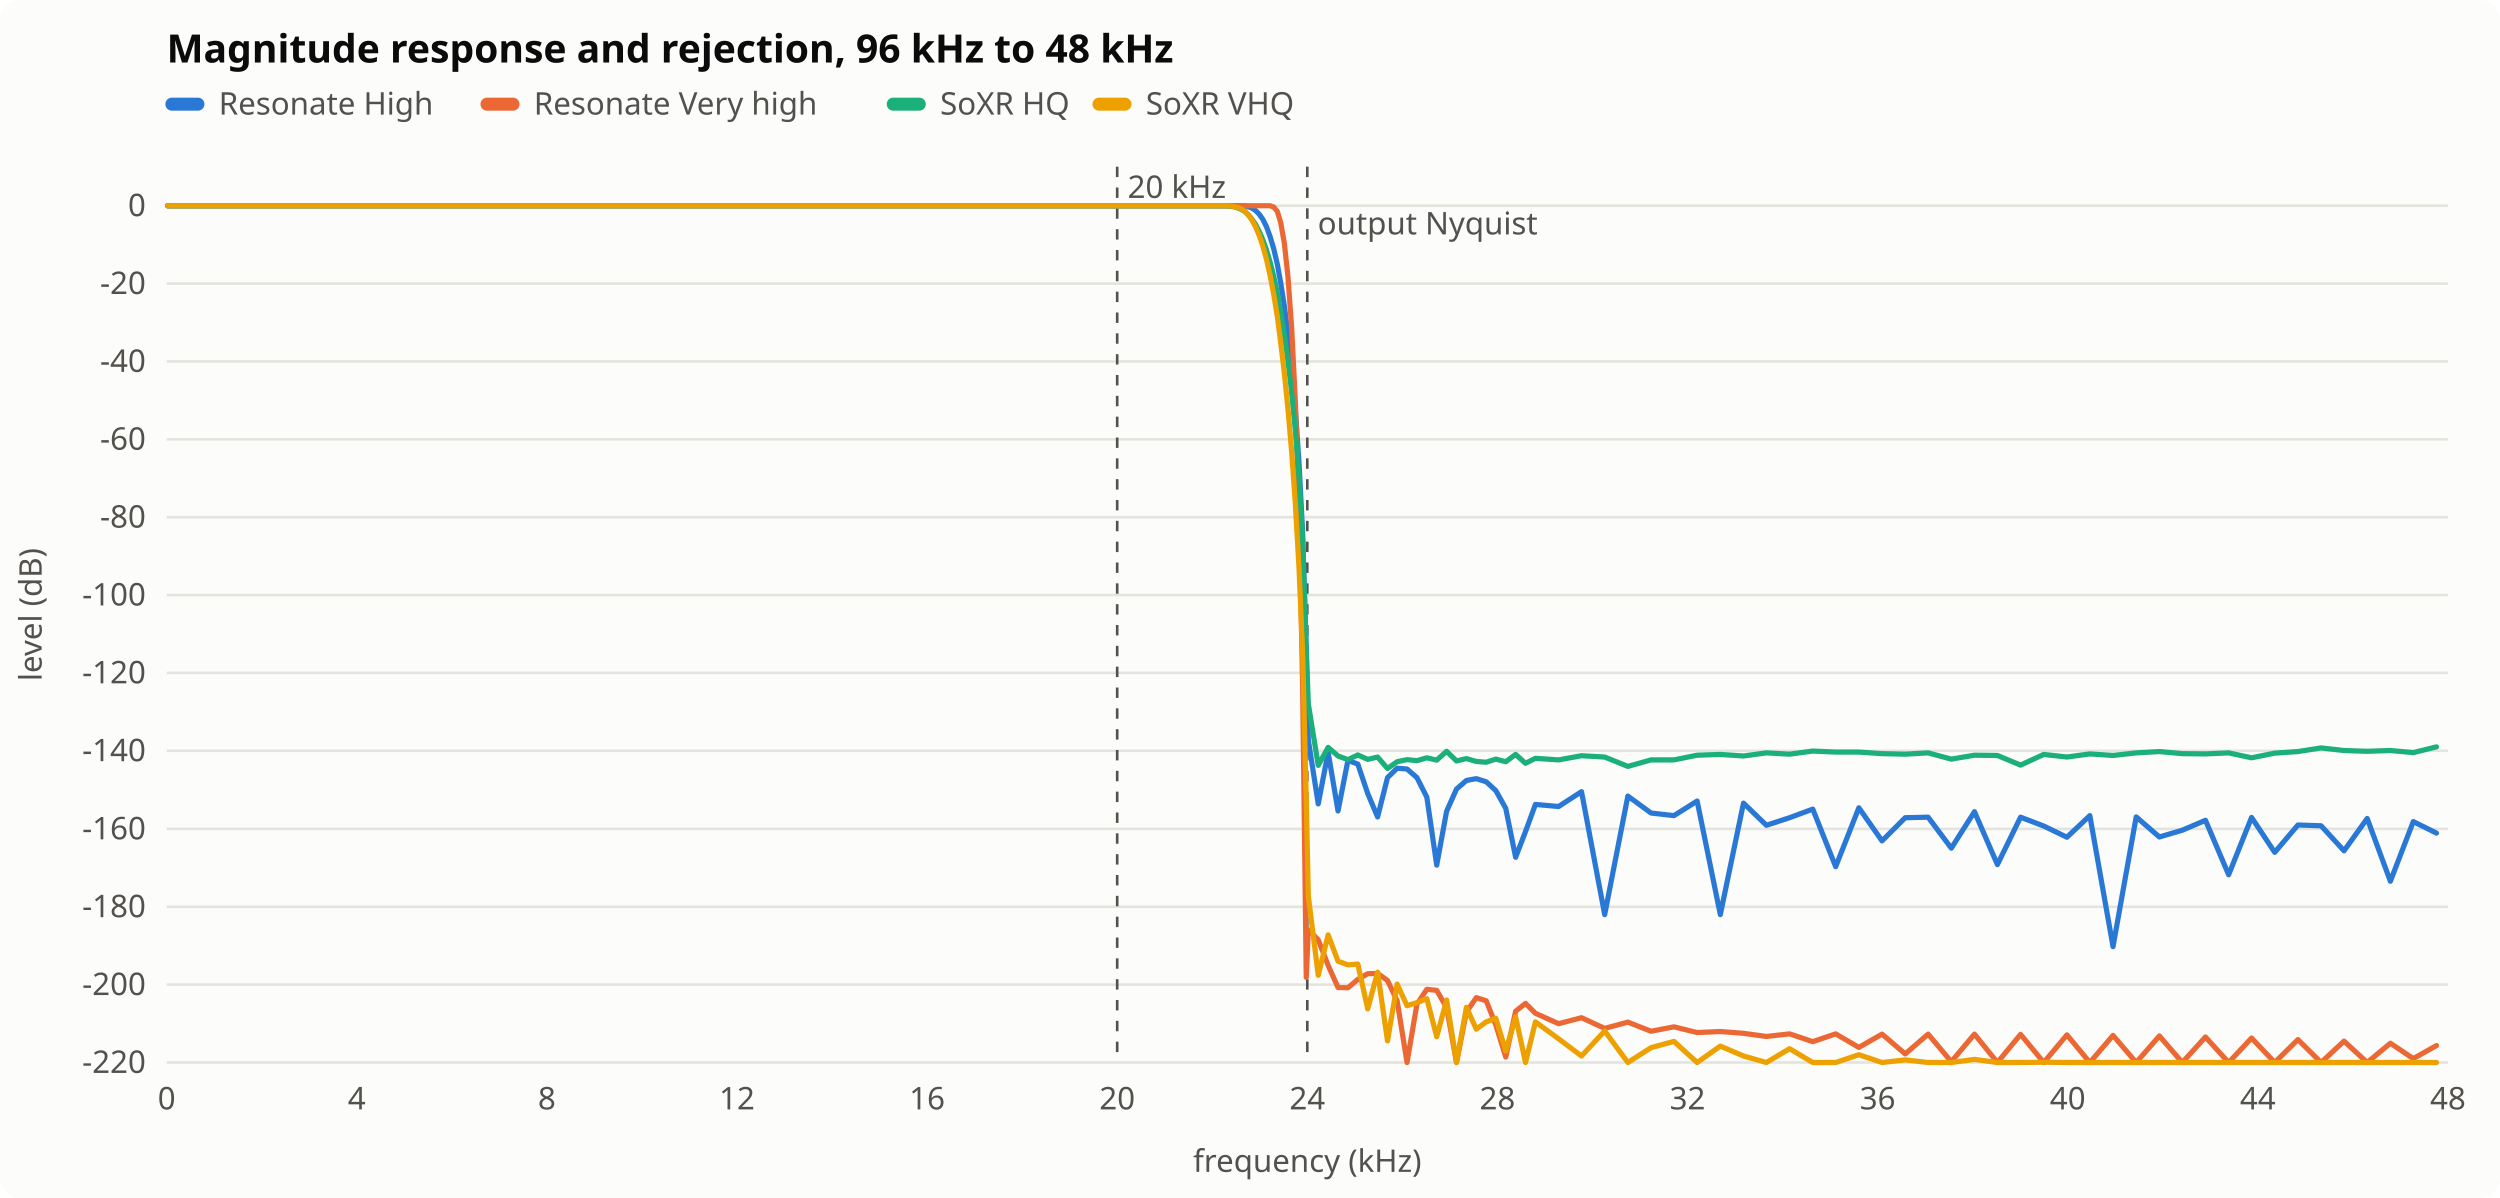
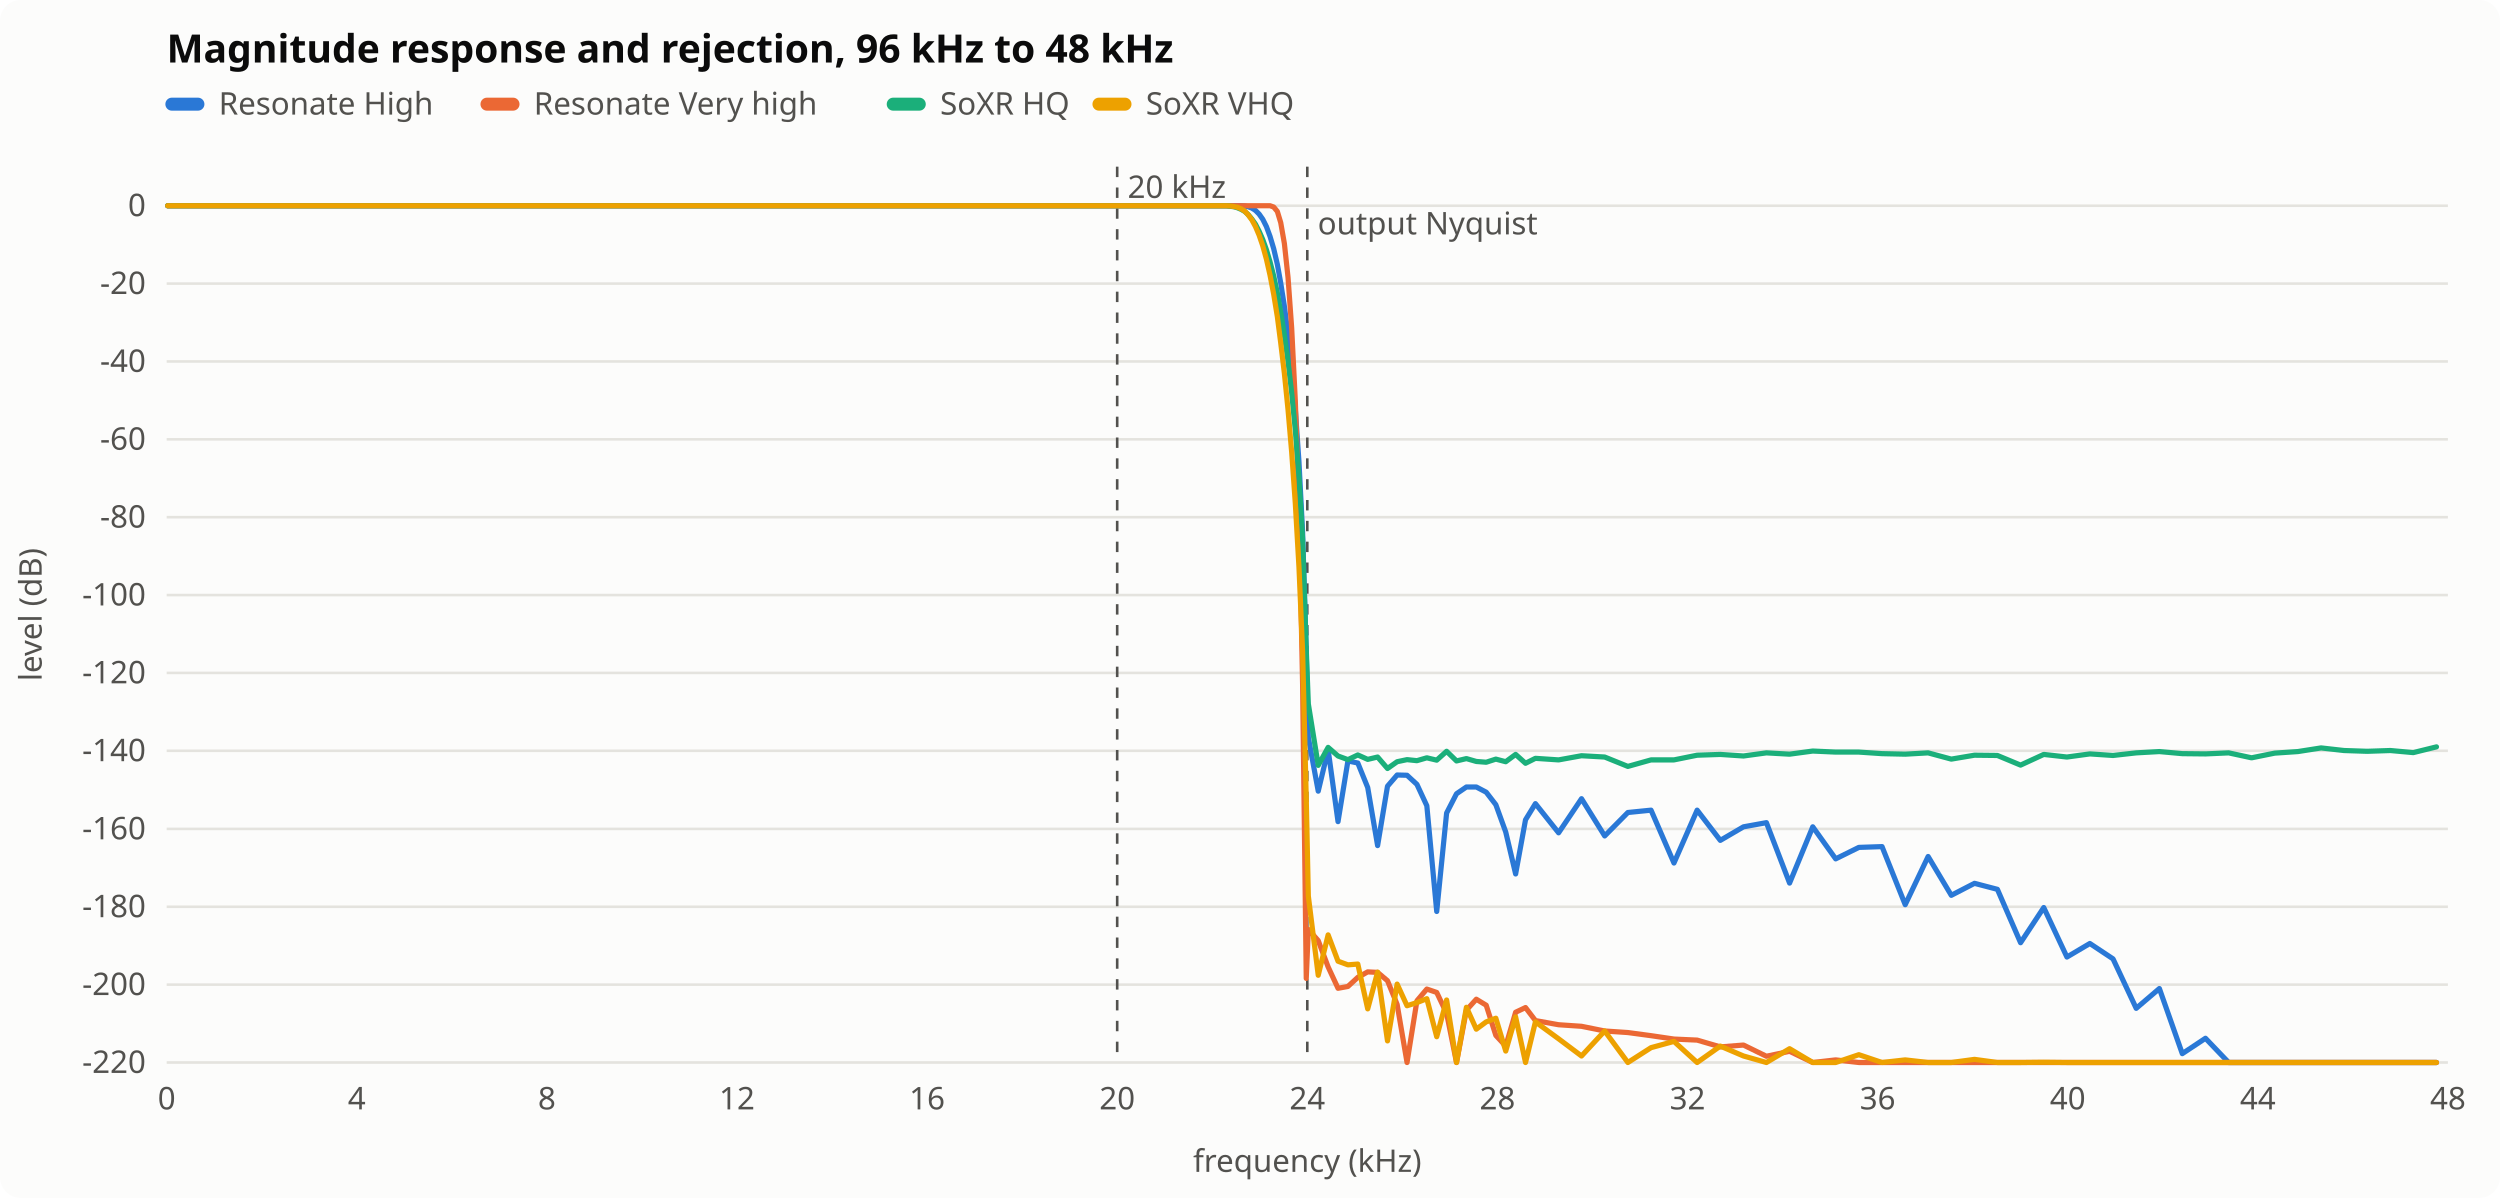
<svg xmlns="http://www.w3.org/2000/svg" viewBox="0 0 960 460" width="960" height="460" role="img" aria-label="Magnitude response and rejection, 96 kHz to 48 kHz">
  <style>
.surface { fill: #fcfcfb; }
text { fill: #52514e; font: 12px system-ui, sans-serif; }
.title { fill: #0b0b0b; font-size: 15px; font-weight: 600; }
.grid { stroke: #e4e3de; stroke-width: 1; }
.marker { stroke: #52514e; stroke-width: 1; stroke-dasharray: 4 4; }
.line { fill: none; stroke-width: 2; stroke-linejoin: round; stroke-linecap: round; }
.one { stroke: #2a78d6; fill: #2a78d6; }
.two { stroke: #eb6834; fill: #eb6834; }
.three { stroke: #1baf7a; fill: #1baf7a; }
.four { stroke: #eda100; fill: #eda100; }
.line.one, .line.two, .line.three, .line.four { fill: none; }
@media (prefers-color-scheme: dark) {
  .surface { fill: #1a1a19; }
  text { fill: #c3c2b7; }
  .title { fill: #f0efec; }
  .grid { stroke: #34332f; }
  .marker { stroke: #c3c2b7; }
  .one { stroke: #3987e5; fill: #3987e5; }
  .two { stroke: #d95926; fill: #d95926; }
  .three { stroke: #199e70; fill: #199e70; }
  .four { stroke: #c98500; fill: #c98500; }
  .line.one, .line.two, .line.three, .line.four { fill: none; }
}
</style>
  <rect class="surface" width="960" height="460" rx="8" />
  <text class="title" x="64" y="24">Magnitude response and rejection, 96 kHz to 48 kHz</text>
  <rect class="one" x="64" y="38" width="14" height="4" rx="2" />
  <text x="84" y="44">Resonate High</text>
  <rect class="two" x="185" y="38" width="14" height="4" rx="2" />
  <text x="205" y="44">Resonate Very high</text>
  <rect class="three" x="341" y="38" width="14" height="4" rx="2" />
  <text x="361" y="44">SoXR HQ</text>
  <rect class="four" x="420" y="38" width="14" height="4" rx="2" />
  <text x="440" y="44">SoXR VHQ</text>
  <line class="grid" x1="64" x2="940" y1="408.0" y2="408.0" />
  <text x="56" y="412.0" text-anchor="end">-220</text>
  <line class="grid" x1="64" x2="940" y1="378.1" y2="378.1" />
  <text x="56" y="382.1" text-anchor="end">-200</text>
  <line class="grid" x1="64" x2="940" y1="348.2" y2="348.2" />
  <text x="56" y="352.2" text-anchor="end">-180</text>
  <line class="grid" x1="64" x2="940" y1="318.3" y2="318.3" />
  <text x="56" y="322.3" text-anchor="end">-160</text>
  <line class="grid" x1="64" x2="940" y1="288.3" y2="288.3" />
  <text x="56" y="292.3" text-anchor="end">-140</text>
  <line class="grid" x1="64" x2="940" y1="258.4" y2="258.4" />
  <text x="56" y="262.4" text-anchor="end">-120</text>
  <line class="grid" x1="64" x2="940" y1="228.5" y2="228.5" />
  <text x="56" y="232.5" text-anchor="end">-100</text>
  <line class="grid" x1="64" x2="940" y1="198.6" y2="198.6" />
  <text x="56" y="202.6" text-anchor="end">-80</text>
  <line class="grid" x1="64" x2="940" y1="168.7" y2="168.7" />
  <text x="56" y="172.7" text-anchor="end">-60</text>
  <line class="grid" x1="64" x2="940" y1="138.8" y2="138.8" />
  <text x="56" y="142.8" text-anchor="end">-40</text>
  <line class="grid" x1="64" x2="940" y1="108.9" y2="108.9" />
  <text x="56" y="112.9" text-anchor="end">-20</text>
  <line class="grid" x1="64" x2="940" y1="79.0" y2="79.0" />
  <text x="56" y="83.0" text-anchor="end">0</text>
  <text x="64.0" y="426" text-anchor="middle">0</text>
  <text x="137.0" y="426" text-anchor="middle">4</text>
  <text x="210.0" y="426" text-anchor="middle">8</text>
  <text x="283.0" y="426" text-anchor="middle">12</text>
  <text x="356.0" y="426" text-anchor="middle">16</text>
  <text x="429.0" y="426" text-anchor="middle">20</text>
  <text x="502.0" y="426" text-anchor="middle">24</text>
  <text x="575.0" y="426" text-anchor="middle">28</text>
  <text x="648.0" y="426" text-anchor="middle">32</text>
  <text x="721.0" y="426" text-anchor="middle">36</text>
  <text x="794.0" y="426" text-anchor="middle">40</text>
  <text x="867.0" y="426" text-anchor="middle">44</text>
  <text x="940.0" y="426" text-anchor="middle">48</text>
  <text x="502" y="450" text-anchor="middle">frequency (kHz)</text>
  <text x="16" y="236" transform="rotate(-90 16 236)" text-anchor="middle">level (dB)</text>
  <line class="marker" x1="429.0" x2="429.0" y1="64" y2="408" />
  <text x="433.0" y="76">20 kHz</text>
  <line class="marker" x1="502.0" x2="502.0" y1="64" y2="408" />
  <text x="506.0" y="90">output Nyquist</text>
-   <polyline class="line one" points="64.4,79.0 64.4,79.0 64.5,79.0 64.5,79.0 64.6,79.0 64.6,79.0 64.7,79.0 64.8,79.0 64.9,79.0 65.0,79.0 65.1,79.0 65.2,79.0 65.4,79.0 65.5,79.0 65.7,79.0 65.9,79.0 66.1,79.0 66.4,79.0 66.6,79.0 66.9,79.0 67.3,79.0 67.7,79.0 68.1,79.0 68.6,79.0 69.1,79.0 69.7,79.0 70.4,79.0 71.1,79.0 71.9,79.0 72.9,79.0 73.9,79.0 75.0,79.0 76.3,79.0 77.7,79.0 79.3,79.0 81.1,79.0 82.2,79.0 83.1,79.0 85.3,79.0 87.8,79.0 90.6,79.0 93.7,79.0 97.1,79.0 101.0,79.0 105.3,79.0 110.1,79.0 115.4,79.0 121.4,79.0 128.1,79.0 135.5,79.0 143.9,79.0 153.1,79.0 163.5,79.0 175.1,79.0 188.0,79.0 202.4,79.0 218.5,79.0 236.4,79.0 256.5,79.0 278.8,79.0 303.8,79.0 331.7,79.0 362.8,79.0 397.5,79.0 429.0,79.0 436.3,79.0 437.7,79.0 439.1,79.0 440.5,79.0 441.9,79.0 443.2,79.0 444.6,79.0 446.0,79.0 447.4,79.0 448.8,79.0 450.2,79.0 451.6,79.0 453.0,79.0 454.4,79.0 455.7,79.0 457.1,79.0 458.5,79.0 459.9,79.0 461.3,79.0 462.7,79.0 464.1,79.0 465.5,79.0 466.8,79.0 468.2,79.0 469.6,79.0 471.0,79.0 472.4,79.0 473.8,79.0 475.2,79.0 476.6,79.0 478.0,79.1 479.3,79.4 480.7,79.9 482.1,80.8 483.5,82.2 484.9,84.2 486.3,87.0 487.7,90.8 489.1,95.5 490.5,101.5 491.8,108.7 493.2,117.6 494.6,128.3 496.0,141.3 497.4,157.2 498.8,177.3 500.2,204.4 501.6,250.6 502.4,284.2 506.2,308.7 510.0,288.9 513.8,311.4 517.6,292.0 521.4,293.4 525.2,304.7 529.0,313.7 532.8,298.6 536.5,295.0 540.3,295.3 544.1,298.6 547.9,306.1 551.7,332.2 555.5,311.5 559.3,303.0 563.1,299.7 566.9,299.0 570.7,300.2 574.4,303.6 578.2,310.4 582.0,329.2 585.8,319.3 589.6,308.9 598.5,309.7 607.3,304.0 616.2,351.2 625.1,305.7 634.0,312.2 642.8,313.2 651.7,307.6 660.6,351.2 669.5,308.4 678.3,316.9 687.2,314.0 696.1,310.7 704.9,332.8 713.8,310.2 722.7,322.9 731.6,314.0 740.4,313.8 749.3,325.7 758.2,311.7 767.0,332.0 775.9,313.8 784.8,317.2 793.7,321.5 802.5,313.2 811.4,363.5 820.3,313.7 829.2,321.4 838.0,318.8 846.9,315.0 855.8,335.9 864.6,313.9 873.5,327.3 882.4,316.8 891.3,317.1 900.1,326.7 909.0,314.3 917.9,338.4 926.7,315.5 935.6,319.9" />
-   <polyline class="line two" points="64.4,79.0 64.4,79.0 64.5,79.0 64.5,79.0 64.6,79.0 64.6,79.0 64.7,79.0 64.8,79.0 64.9,79.0 65.0,79.0 65.1,79.0 65.2,79.0 65.4,79.0 65.5,79.0 65.7,79.0 65.9,79.0 66.1,79.0 66.4,79.0 66.6,79.0 66.9,79.0 67.3,79.0 67.7,79.0 68.1,79.0 68.6,79.0 69.1,79.0 69.7,79.0 70.4,79.0 71.1,79.0 71.9,79.0 72.9,79.0 73.9,79.0 75.0,79.0 76.3,79.0 77.7,79.0 79.3,79.0 81.1,79.0 82.2,79.0 83.1,79.0 85.3,79.0 87.8,79.0 90.6,79.0 93.7,79.0 97.1,79.0 101.0,79.0 105.3,79.0 110.1,79.0 115.4,79.0 121.4,79.0 128.1,79.0 135.5,79.0 143.9,79.0 153.1,79.0 163.5,79.0 175.1,79.0 188.0,79.0 202.4,79.0 218.5,79.0 236.4,79.0 256.5,79.0 278.8,79.0 303.8,79.0 331.7,79.0 362.8,79.0 397.5,79.0 429.0,79.0 436.3,79.0 437.7,79.0 439.1,79.0 440.5,79.0 441.9,79.0 443.2,79.0 444.6,79.0 446.0,79.0 447.4,79.0 448.8,79.0 450.2,79.0 451.6,79.0 453.0,79.0 454.4,79.0 455.7,79.0 457.1,79.0 458.5,79.0 459.9,79.0 461.3,79.0 462.7,79.0 464.1,79.0 465.5,79.0 466.8,79.0 468.2,79.0 469.6,79.0 471.0,79.0 472.4,79.0 473.8,79.0 475.2,79.0 476.6,79.0 478.0,79.0 479.3,79.0 480.7,79.0 482.1,79.0 483.5,79.0 484.9,79.0 486.3,79.0 487.7,79.0 489.1,79.5 490.5,81.2 491.8,85.5 493.2,93.5 494.6,106.5 496.0,125.9 497.4,153.9 498.8,194.7 500.2,263.0 501.6,375.3 502.4,357.0 506.2,360.9 510.0,370.7 513.8,379.2 517.6,379.3 521.4,376.1 525.2,373.9 529.0,373.8 532.8,376.5 536.5,384.3 540.3,408.0 544.1,385.6 547.9,379.9 551.7,380.3 555.5,386.9 559.3,408.0 563.1,388.6 566.9,383.1 570.7,384.3 574.4,393.6 578.2,405.9 582.0,388.3 585.8,385.3 589.6,389.1 598.5,393.1 607.3,390.8 616.2,394.9 625.1,392.5 634.0,396.0 642.8,394.3 651.7,396.5 660.6,396.1 669.5,396.8 678.3,398.0 687.2,397.0 696.1,400.0 704.9,397.0 713.8,402.2 722.7,397.1 731.6,404.7 740.4,397.1 749.3,407.7 758.2,397.1 767.0,408.0 775.9,397.2 784.8,408.0 793.7,397.4 802.5,408.0 811.4,397.6 820.3,408.0 829.2,397.8 838.0,408.0 846.9,398.2 855.8,408.0 864.6,398.6 873.5,408.0 882.4,399.2 891.3,408.0 900.1,399.8 909.0,408.0 917.9,400.6 926.7,406.5 935.6,401.5" />
+   <polyline class="line one" points="64.4,79.0 64.4,79.0 64.5,79.0 64.5,79.0 64.6,79.0 64.6,79.0 64.7,79.0 64.8,79.0 64.9,79.0 65.0,79.0 65.1,79.0 65.2,79.0 65.4,79.0 65.5,79.0 65.7,79.0 65.9,79.0 66.1,79.0 66.4,79.0 66.6,79.0 66.9,79.0 67.3,79.0 67.7,79.0 68.1,79.0 68.6,79.0 69.1,79.0 69.7,79.0 70.4,79.0 71.1,79.0 71.9,79.0 72.9,79.0 73.9,79.0 75.0,79.0 76.3,79.0 77.7,79.0 79.3,79.0 81.1,79.0 82.2,79.0 83.1,79.0 85.3,79.0 87.8,79.0 90.6,79.0 93.7,79.0 97.1,79.0 101.0,79.0 105.3,79.0 110.1,79.0 115.4,79.0 121.4,79.0 128.1,79.0 135.5,79.0 143.9,79.0 153.1,79.0 163.5,79.0 175.1,79.0 188.0,79.0 202.4,79.0 218.5,79.0 236.4,79.0 256.5,79.0 278.8,79.0 303.8,79.0 331.7,79.0 362.8,79.0 397.5,79.0 429.0,79.0 436.3,79.0 437.7,79.0 439.1,79.0 440.5,79.0 441.9,79.0 443.2,79.0 444.6,79.0 446.0,79.0 447.4,79.0 448.8,79.0 450.2,79.0 451.6,79.0 453.0,79.0 454.4,79.0 455.7,79.0 457.1,79.0 458.5,79.0 459.9,79.0 461.3,79.0 462.7,79.0 464.1,79.0 465.5,79.0 466.8,79.0 468.2,79.0 469.6,79.0 471.0,79.0 472.4,79.0 473.8,79.0 475.2,79.0 476.6,79.0 478.0,79.1 479.3,79.4 480.7,79.9 482.1,80.8 483.5,82.2 484.9,84.2 486.3,87.0 487.7,90.8 489.1,95.5 490.5,101.5 491.8,108.7 493.2,117.6 494.6,128.3 496.0,141.3 497.4,157.2 498.8,177.3 500.2,204.4 501.6,250.7 502.4,283.2 506.2,303.8 510.0,287.9 513.8,315.5 517.6,292.2 521.4,293.0 525.2,302.4 529.0,324.7 532.8,301.9 536.5,297.6 540.3,297.7 544.1,301.2 547.9,309.4 551.7,350.0 555.5,312.2 559.3,304.8 563.1,302.2 566.9,302.2 570.7,304.2 574.4,309.0 578.2,319.5 582.0,335.6 585.8,314.8 589.6,308.6 598.5,319.8 607.3,306.7 616.2,321.0 625.1,312.0 634.0,311.1 642.8,331.4 651.7,311.1 660.6,322.7 669.5,317.5 678.3,315.9 687.2,339.1 696.1,317.5 704.9,329.8 713.8,325.4 722.7,325.1 731.6,347.4 740.4,328.9 749.3,343.8 758.2,339.2 767.0,341.5 775.9,362.0 784.8,348.5 793.7,367.5 802.5,362.3 811.4,368.2 820.3,387.2 829.2,379.6 838.0,404.6 846.9,398.7 855.8,408.0 864.6,408.0 873.5,408.0 882.4,408.0 891.3,408.0 900.1,408.0 909.0,408.0 917.9,408.0 926.7,408.0 935.6,408.0" />
+   <polyline class="line two" points="64.4,79.0 64.4,79.0 64.5,79.0 64.5,79.0 64.6,79.0 64.6,79.0 64.7,79.0 64.8,79.0 64.9,79.0 65.0,79.0 65.1,79.0 65.2,79.0 65.4,79.0 65.5,79.0 65.7,79.0 65.9,79.0 66.1,79.0 66.4,79.0 66.6,79.0 66.9,79.0 67.3,79.0 67.7,79.0 68.1,79.0 68.6,79.0 69.1,79.0 69.7,79.0 70.4,79.0 71.1,79.0 71.9,79.0 72.9,79.0 73.9,79.0 75.0,79.0 76.3,79.0 77.7,79.0 79.3,79.0 81.1,79.0 82.2,79.0 83.1,79.0 85.3,79.0 87.8,79.0 90.6,79.0 93.7,79.0 97.1,79.0 101.0,79.0 105.3,79.0 110.1,79.0 115.4,79.0 121.4,79.0 128.1,79.0 135.5,79.0 143.9,79.0 153.1,79.0 163.5,79.0 175.1,79.0 188.0,79.0 202.4,79.0 218.5,79.0 236.4,79.0 256.5,79.0 278.8,79.0 303.8,79.0 331.7,79.0 362.8,79.0 397.5,79.0 429.0,79.0 436.3,79.0 437.7,79.0 439.1,79.0 440.5,79.0 441.9,79.0 443.2,79.0 444.6,79.0 446.0,79.0 447.4,79.0 448.8,79.0 450.2,79.0 451.6,79.0 453.0,79.0 454.4,79.0 455.7,79.0 457.1,79.0 458.5,79.0 459.9,79.0 461.3,79.0 462.7,79.0 464.1,79.0 465.5,79.0 466.8,79.0 468.2,79.0 469.6,79.0 471.0,79.0 472.4,79.0 473.8,79.0 475.2,79.0 476.6,79.0 478.0,79.0 479.3,79.0 480.7,79.0 482.1,79.0 483.5,79.0 484.9,79.0 486.3,79.0 487.7,79.0 489.1,79.5 490.5,81.2 491.8,85.5 493.2,93.5 494.6,106.5 496.0,125.9 497.4,153.9 498.8,194.7 500.2,263.0 501.6,375.7 502.4,356.9 506.2,361.2 510.0,371.3 513.8,379.5 517.6,378.8 521.4,375.3 525.2,373.2 529.0,373.4 532.8,376.6 536.5,385.7 540.3,408.0 544.1,384.3 547.9,379.8 551.7,381.1 555.5,389.1 559.3,408.0 563.1,387.9 566.9,383.7 570.7,386.0 574.4,397.6 578.2,401.7 582.0,388.7 585.8,386.9 589.6,391.9 598.5,393.5 607.3,394.1 616.2,395.9 625.1,396.5 634.0,397.7 642.8,399.0 651.7,399.4 660.6,402.0 669.5,401.3 678.3,405.6 687.2,403.7 696.1,408.0 704.9,407.0 713.8,408.0 722.7,408.0 731.6,408.0 740.4,408.0 749.3,408.0 758.2,408.0 767.0,408.0 775.9,408.0 784.8,408.0 793.7,408.0 802.5,408.0 811.4,408.0 820.3,408.0 829.2,408.0 838.0,408.0 846.9,408.0 855.8,408.0 864.6,408.0 873.5,408.0 882.4,408.0 891.3,408.0 900.1,408.0 909.0,408.0 917.9,408.0 926.7,408.0 935.6,408.0" />
  <polyline class="line three" points="64.4,79.0 64.4,79.0 64.5,79.0 64.5,79.0 64.6,79.0 64.6,79.0 64.7,79.0 64.8,79.0 64.9,79.0 65.0,79.0 65.1,79.0 65.2,79.0 65.4,79.0 65.5,79.0 65.7,79.0 65.9,79.0 66.1,79.0 66.4,79.0 66.6,79.0 66.9,79.0 67.3,79.0 67.7,79.0 68.1,79.0 68.6,79.0 69.1,79.0 69.7,79.0 70.4,79.0 71.1,79.0 71.9,79.0 72.9,79.0 73.9,79.0 75.0,79.0 76.3,79.0 77.7,79.0 79.3,79.0 81.1,79.0 82.2,79.0 83.1,79.0 85.3,79.0 87.8,79.0 90.6,79.0 93.7,79.0 97.1,79.0 101.0,79.0 105.3,79.0 110.1,79.0 115.4,79.0 121.4,79.0 128.1,79.0 135.5,79.0 143.9,79.0 153.1,79.0 163.5,79.0 175.1,79.0 188.0,79.0 202.4,79.0 218.5,79.0 236.4,79.0 256.5,79.0 278.8,79.0 303.8,79.0 331.7,79.0 362.8,79.0 397.5,79.0 429.0,79.0 436.3,79.0 437.7,79.0 439.1,79.0 440.5,79.0 441.9,79.0 443.2,79.0 444.6,79.0 446.0,79.0 447.4,79.0 448.8,79.0 450.2,79.0 451.6,79.0 453.0,79.0 454.4,79.0 455.7,79.0 457.1,79.0 458.5,79.0 459.9,79.0 461.3,79.0 462.7,79.0 464.1,79.0 465.5,79.0 466.8,79.0 468.2,79.0 469.6,79.0 471.0,79.0 472.4,79.2 473.8,79.4 475.2,79.8 476.6,80.4 478.0,81.2 479.3,82.4 480.7,84.1 482.1,86.1 483.5,88.8 484.9,92.0 486.3,95.9 487.7,100.6 489.1,106.0 490.5,112.5 491.8,119.9 493.2,128.6 494.6,138.8 496.0,150.8 497.4,165.2 498.8,183.1 500.2,207.1 501.6,249.4 502.4,270.3 506.2,293.9 510.0,287.0 513.8,290.3 517.6,291.7 521.4,289.9 525.2,291.6 529.0,290.7 532.8,295.1 536.5,292.5 540.3,291.7 544.1,292.1 547.9,291.0 551.7,291.9 555.5,288.5 559.3,292.2 563.1,291.3 566.9,292.4 570.7,292.7 574.4,291.5 578.2,292.5 582.0,289.7 585.8,293.1 589.6,291.2 598.5,291.8 607.3,290.2 616.2,290.7 625.1,294.3 634.0,291.8 642.8,291.8 651.7,290.0 660.6,289.7 669.5,290.3 678.3,289.1 687.2,289.6 696.1,288.4 704.9,288.8 713.8,288.8 722.7,289.4 731.6,289.6 740.4,289.1 749.3,291.5 758.2,290.0 767.0,290.1 775.9,293.8 784.8,289.7 793.7,290.7 802.5,289.5 811.4,290.1 820.3,289.1 829.2,288.6 838.0,289.4 846.9,289.5 855.8,289.1 864.6,291.0 873.5,289.2 882.4,288.6 891.3,287.2 900.1,288.2 909.0,288.5 917.9,288.2 926.7,289.0 935.6,286.8" />
  <polyline class="line four" points="64.4,79.0 64.4,79.0 64.5,79.0 64.5,79.0 64.6,79.0 64.6,79.0 64.7,79.0 64.8,79.0 64.9,79.0 65.0,79.0 65.1,79.0 65.2,79.0 65.4,79.0 65.5,79.0 65.7,79.0 65.9,79.0 66.1,79.0 66.4,79.0 66.6,79.0 66.9,79.0 67.3,79.0 67.7,79.0 68.1,79.0 68.6,79.0 69.1,79.0 69.7,79.0 70.4,79.0 71.1,79.0 71.9,79.0 72.9,79.0 73.9,79.0 75.0,79.0 76.3,79.0 77.7,79.0 79.3,79.0 81.1,79.0 82.2,79.0 83.1,79.0 85.3,79.0 87.8,79.0 90.6,79.0 93.7,79.0 97.1,79.0 101.0,79.0 105.3,79.0 110.1,79.0 115.4,79.0 121.4,79.0 128.1,79.0 135.5,79.0 143.9,79.0 153.1,79.0 163.5,79.0 175.1,79.0 188.0,79.0 202.4,79.0 218.5,79.0 236.4,79.0 256.5,79.0 278.8,79.0 303.8,79.0 331.7,79.0 362.8,79.0 397.5,79.0 429.0,79.0 436.3,79.0 437.7,79.0 439.1,79.0 440.5,79.0 441.9,79.0 443.2,79.0 444.6,79.0 446.0,79.0 447.4,79.0 448.8,79.0 450.2,79.0 451.6,79.0 453.0,79.0 454.4,79.0 455.7,79.0 457.1,79.0 458.5,79.0 459.9,79.0 461.3,79.0 462.7,79.0 464.1,79.0 465.5,79.0 466.8,79.0 468.2,79.0 469.6,79.0 471.0,79.0 472.4,79.1 473.8,79.3 475.2,79.6 476.6,80.2 478.0,81.1 479.3,82.5 480.7,84.4 482.1,87.0 483.5,90.3 484.9,94.4 486.3,99.5 487.7,105.7 489.1,113.0 490.5,121.6 491.8,131.7 493.2,143.4 494.6,157.3 496.0,173.6 497.4,193.3 498.8,217.7 500.2,250.3 501.6,306.7 502.4,344.1 506.2,374.5 510.0,359.0 513.8,369.1 517.6,370.5 521.4,370.2 525.2,387.4 529.0,373.3 532.8,399.7 536.5,377.9 540.3,386.2 544.1,385.0 547.9,383.5 551.7,398.1 555.5,384.0 559.3,408.0 563.1,386.8 566.9,395.2 570.7,392.4 574.4,391.0 578.2,403.6 582.0,390.5 585.8,408.0 589.6,392.4 598.5,398.9 607.3,405.5 616.2,395.9 625.1,408.0 634.0,402.3 642.8,399.9 651.7,408.0 660.6,401.7 669.5,405.5 678.3,408.0 687.2,402.7 696.1,408.0 704.9,408.0 713.8,405.0 722.7,408.0 731.6,407.0 740.4,408.0 749.3,408.0 758.2,406.8 767.0,408.0 775.9,408.0 784.8,407.9 793.7,408.0 802.5,408.0 811.4,408.0 820.3,408.0 829.2,408.0 838.0,408.0 846.9,408.0 855.8,408.0 864.6,408.0 873.5,408.0 882.4,408.0 891.3,408.0 900.1,408.0 909.0,408.0 917.9,408.0 926.7,408.0 935.6,408.0" />
</svg>
